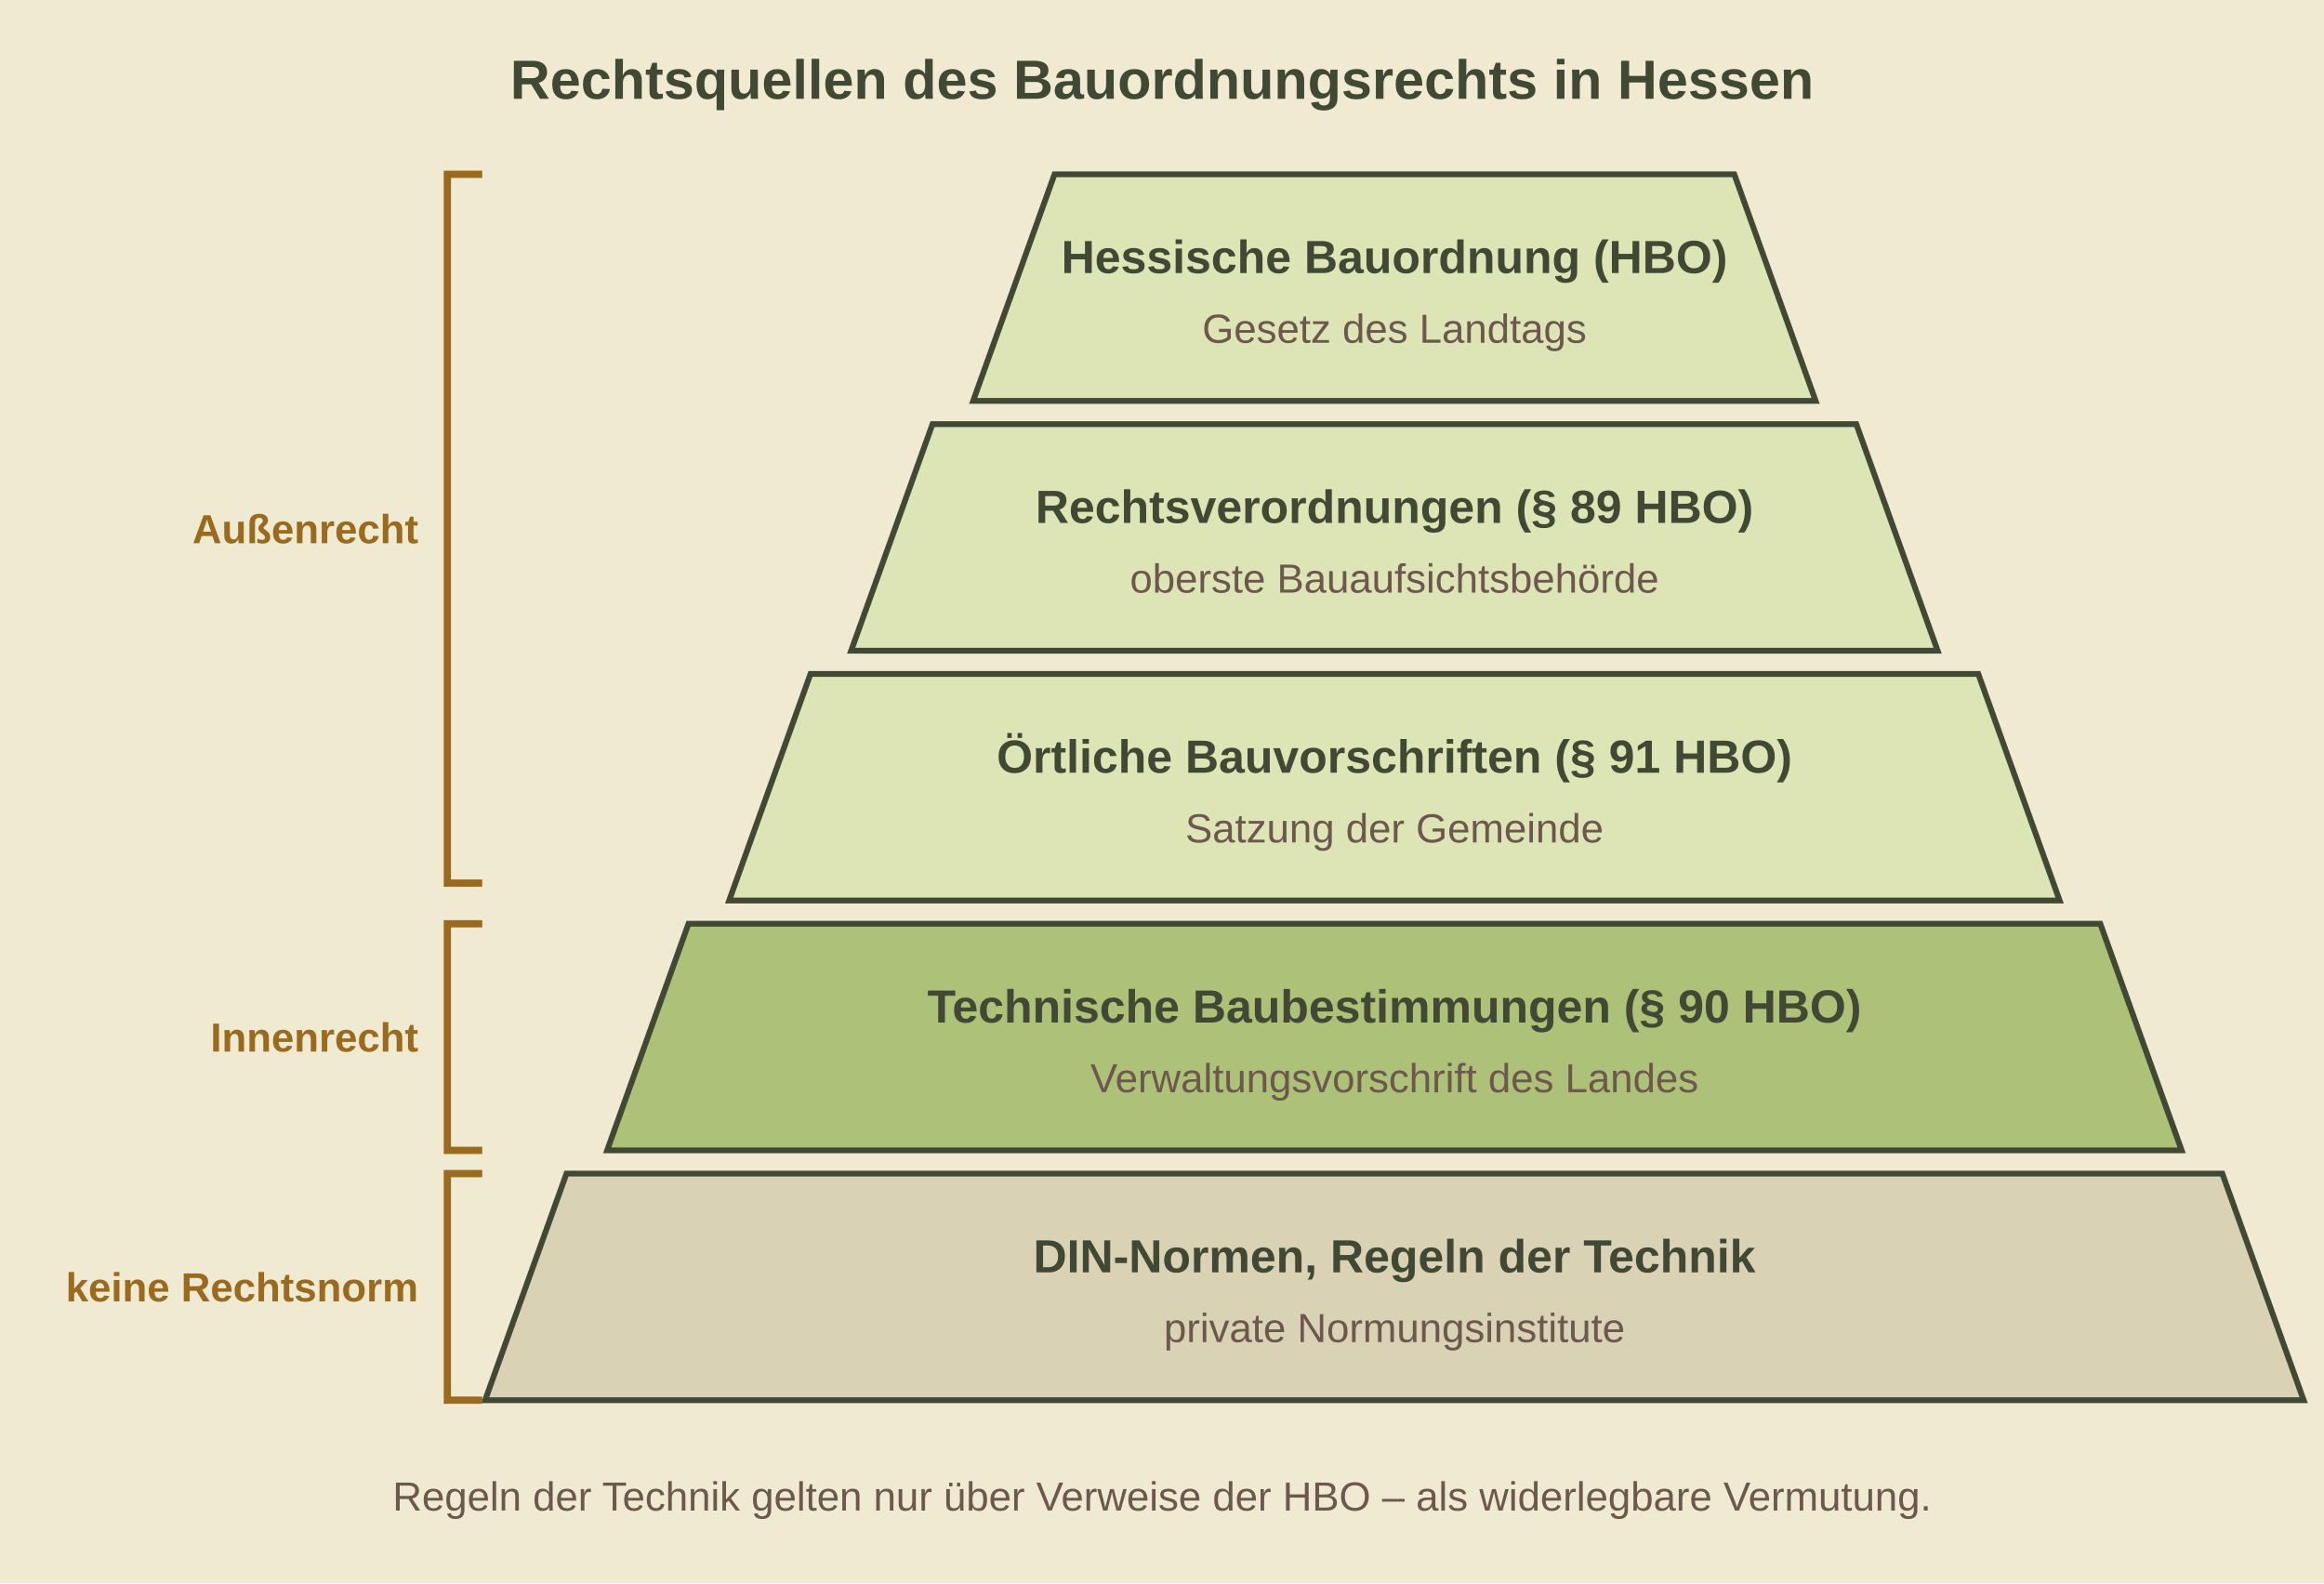
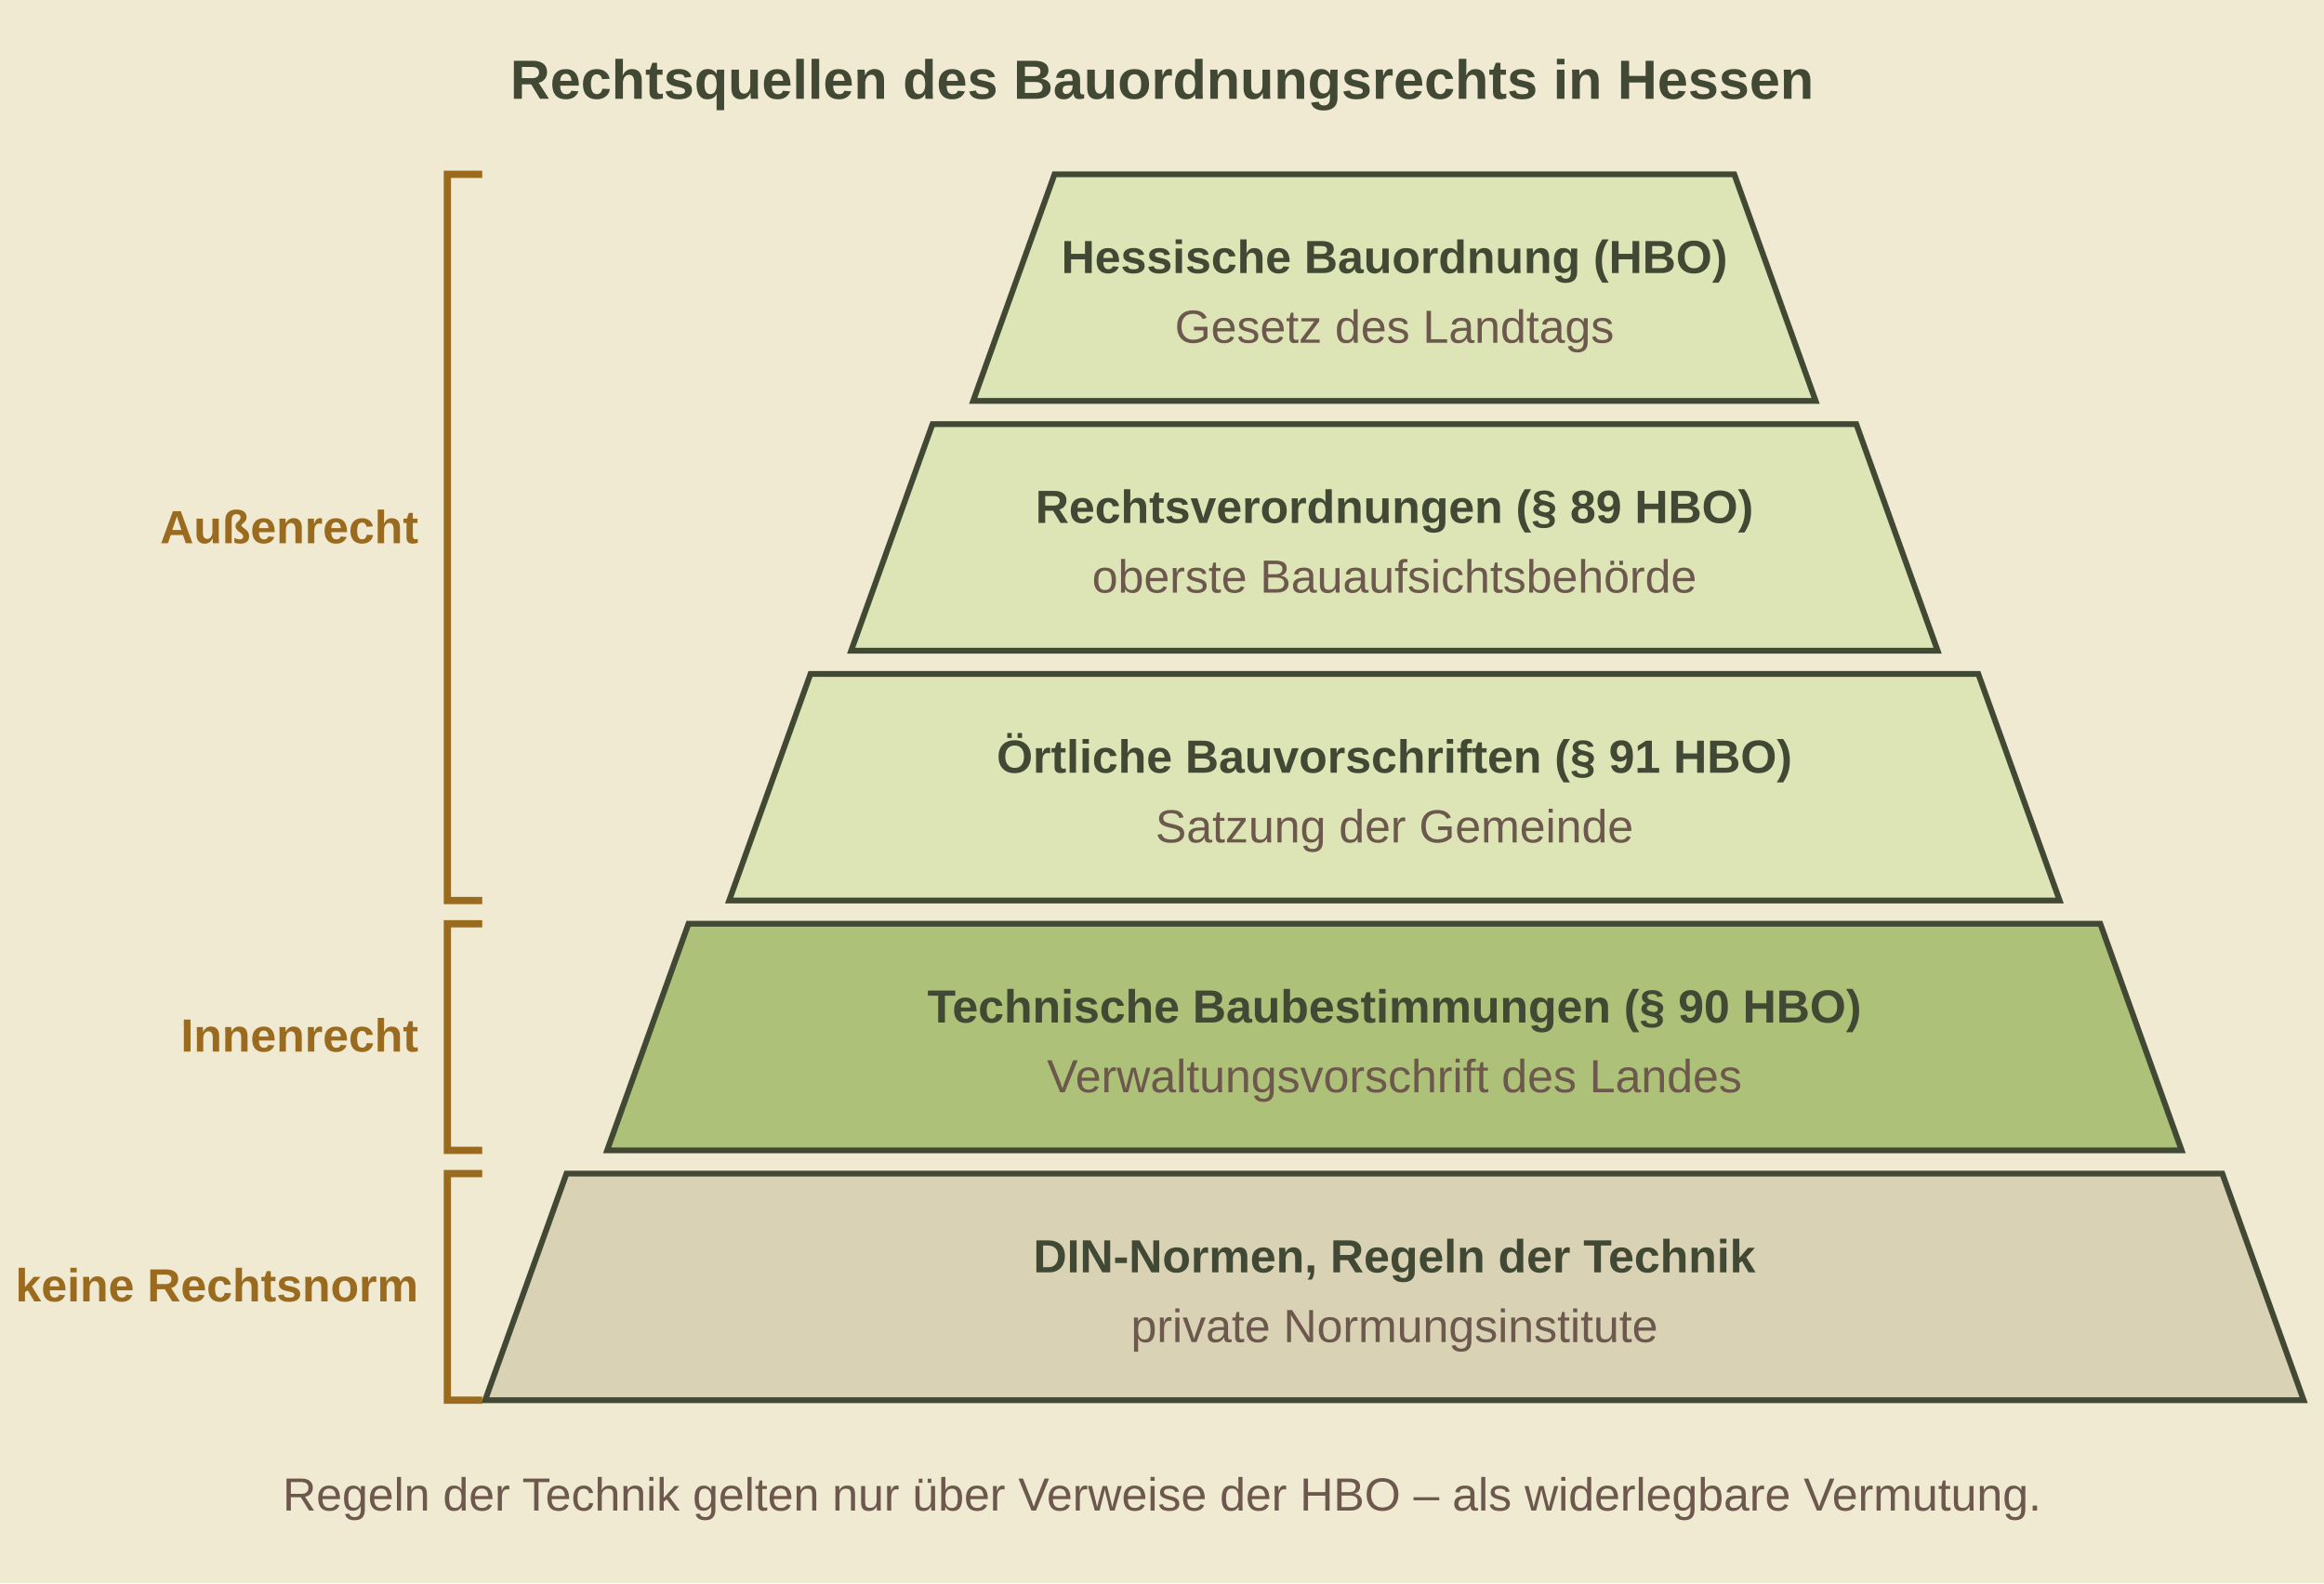
<svg xmlns="http://www.w3.org/2000/svg" viewBox="0 0 800 545" width="800" height="545" font-family="Arial, Helvetica, 'Liberation Sans', sans-serif">
  <rect x="0" y="0" width="800" height="545" fill="#f0ead2" />
  <text x="400" y="34" font-size="19" text-anchor="middle" font-weight="bold" fill="#414833">Rechtsquellen des Bauordnungsrechts in Hessen</text>
  <polygon points="335,138 363,60 597,60 625,138" fill="#dde5b6" stroke="#414833" stroke-width="2" />
  <text x="480" y="94" font-size="16" text-anchor="middle" font-weight="bold" fill="#414833">Hessische Bauordnung (HBO)</text>
-   <text x="480" y="118" font-size="14" text-anchor="middle" font-weight="normal" fill="#6c584c">Gesetz des Landtags</text>
+   <text x="480" y="118" font-size="16" text-anchor="middle" font-weight="normal" fill="#6c584c">Gesetz des Landtags</text>
  <polygon points="293,224 321,146 639,146 667,224" fill="#dde5b6" stroke="#414833" stroke-width="2" />
  <text x="480" y="180" font-size="16" text-anchor="middle" font-weight="bold" fill="#414833">Rechtsverordnungen (§ 89 HBO)</text>
-   <text x="480" y="204" font-size="14" text-anchor="middle" font-weight="normal" fill="#6c584c">oberste Bauaufsichtsbehörde</text>
+   <text x="480" y="204" font-size="16" text-anchor="middle" font-weight="normal" fill="#6c584c">oberste Bauaufsichtsbehörde</text>
  <polygon points="251,310 279,232 681,232 709,310" fill="#dde5b6" stroke="#414833" stroke-width="2" />
  <text x="480" y="266" font-size="16" text-anchor="middle" font-weight="bold" fill="#414833">Örtliche Bauvorschriften (§ 91 HBO)</text>
-   <text x="480" y="290" font-size="14" text-anchor="middle" font-weight="normal" fill="#6c584c">Satzung der Gemeinde</text>
+   <text x="480" y="290" font-size="16" text-anchor="middle" font-weight="normal" fill="#6c584c">Satzung der Gemeinde</text>
  <polygon points="209,396 237,318 723,318 751,396" fill="#adc178" stroke="#414833" stroke-width="2" />
  <text x="480" y="352" font-size="16" text-anchor="middle" font-weight="bold" fill="#414833">Technische Baubestimmungen (§ 90 HBO)</text>
-   <text x="480" y="376" font-size="14" text-anchor="middle" font-weight="normal" fill="#6c584c">Verwaltungsvorschrift des Landes</text>
+   <text x="480" y="376" font-size="16" text-anchor="middle" font-weight="normal" fill="#6c584c">Verwaltungsvorschrift des Landes</text>
  <polygon points="167,482 195,404 765,404 793,482" fill="#d9d2b4" stroke="#414833" stroke-width="2" />
  <text x="480" y="438" font-size="16" text-anchor="middle" font-weight="bold" fill="#414833">DIN-Normen, Regeln der Technik</text>
-   <text x="480" y="462" font-size="14" text-anchor="middle" font-weight="normal" fill="#6c584c">private Normungsinstitute</text>
-   <path d="M 166 60 L 154 60 L 154 304 L 166 304" fill="none" stroke="#9a6b1f" stroke-width="2.5" />
-   <text x="144" y="187.0" font-size="14" text-anchor="end" font-weight="bold" fill="#9a6b1f">Außenrecht</text>
+   <text x="480" y="462" font-size="16" text-anchor="middle" font-weight="normal" fill="#6c584c">private Normungsinstitute</text>
+   <path d="M 166 60 L 154 60 L 154 310 L 166 310" fill="none" stroke="#9a6b1f" stroke-width="2.5" />
+   <text x="144" y="187.0" font-size="16" text-anchor="end" font-weight="bold" fill="#9a6b1f">Außenrecht</text>
  <path d="M 166 318 L 154 318 L 154 396 L 166 396" fill="none" stroke="#9a6b1f" stroke-width="2.5" />
-   <text x="144" y="362.0" font-size="14" text-anchor="end" font-weight="bold" fill="#9a6b1f">Innenrecht</text>
+   <text x="144" y="362.0" font-size="16" text-anchor="end" font-weight="bold" fill="#9a6b1f">Innenrecht</text>
  <path d="M 166 404 L 154 404 L 154 482 L 166 482" fill="none" stroke="#9a6b1f" stroke-width="2.5" />
-   <text x="144" y="448.0" font-size="14" text-anchor="end" font-weight="bold" fill="#9a6b1f">keine Rechtsnorm</text>
-   <text x="400" y="520" font-size="14" text-anchor="middle" font-weight="normal" fill="#6c584c">Regeln der Technik gelten nur über Verweise der HBO – als widerlegbare Vermutung.</text>
+   <text x="144" y="448.0" font-size="16" text-anchor="end" font-weight="bold" fill="#9a6b1f">keine Rechtsnorm</text>
+   <text x="400" y="520" font-size="16" text-anchor="middle" font-weight="normal" fill="#6c584c">Regeln der Technik gelten nur über Verweise der HBO – als widerlegbare Vermutung.</text>
</svg>
